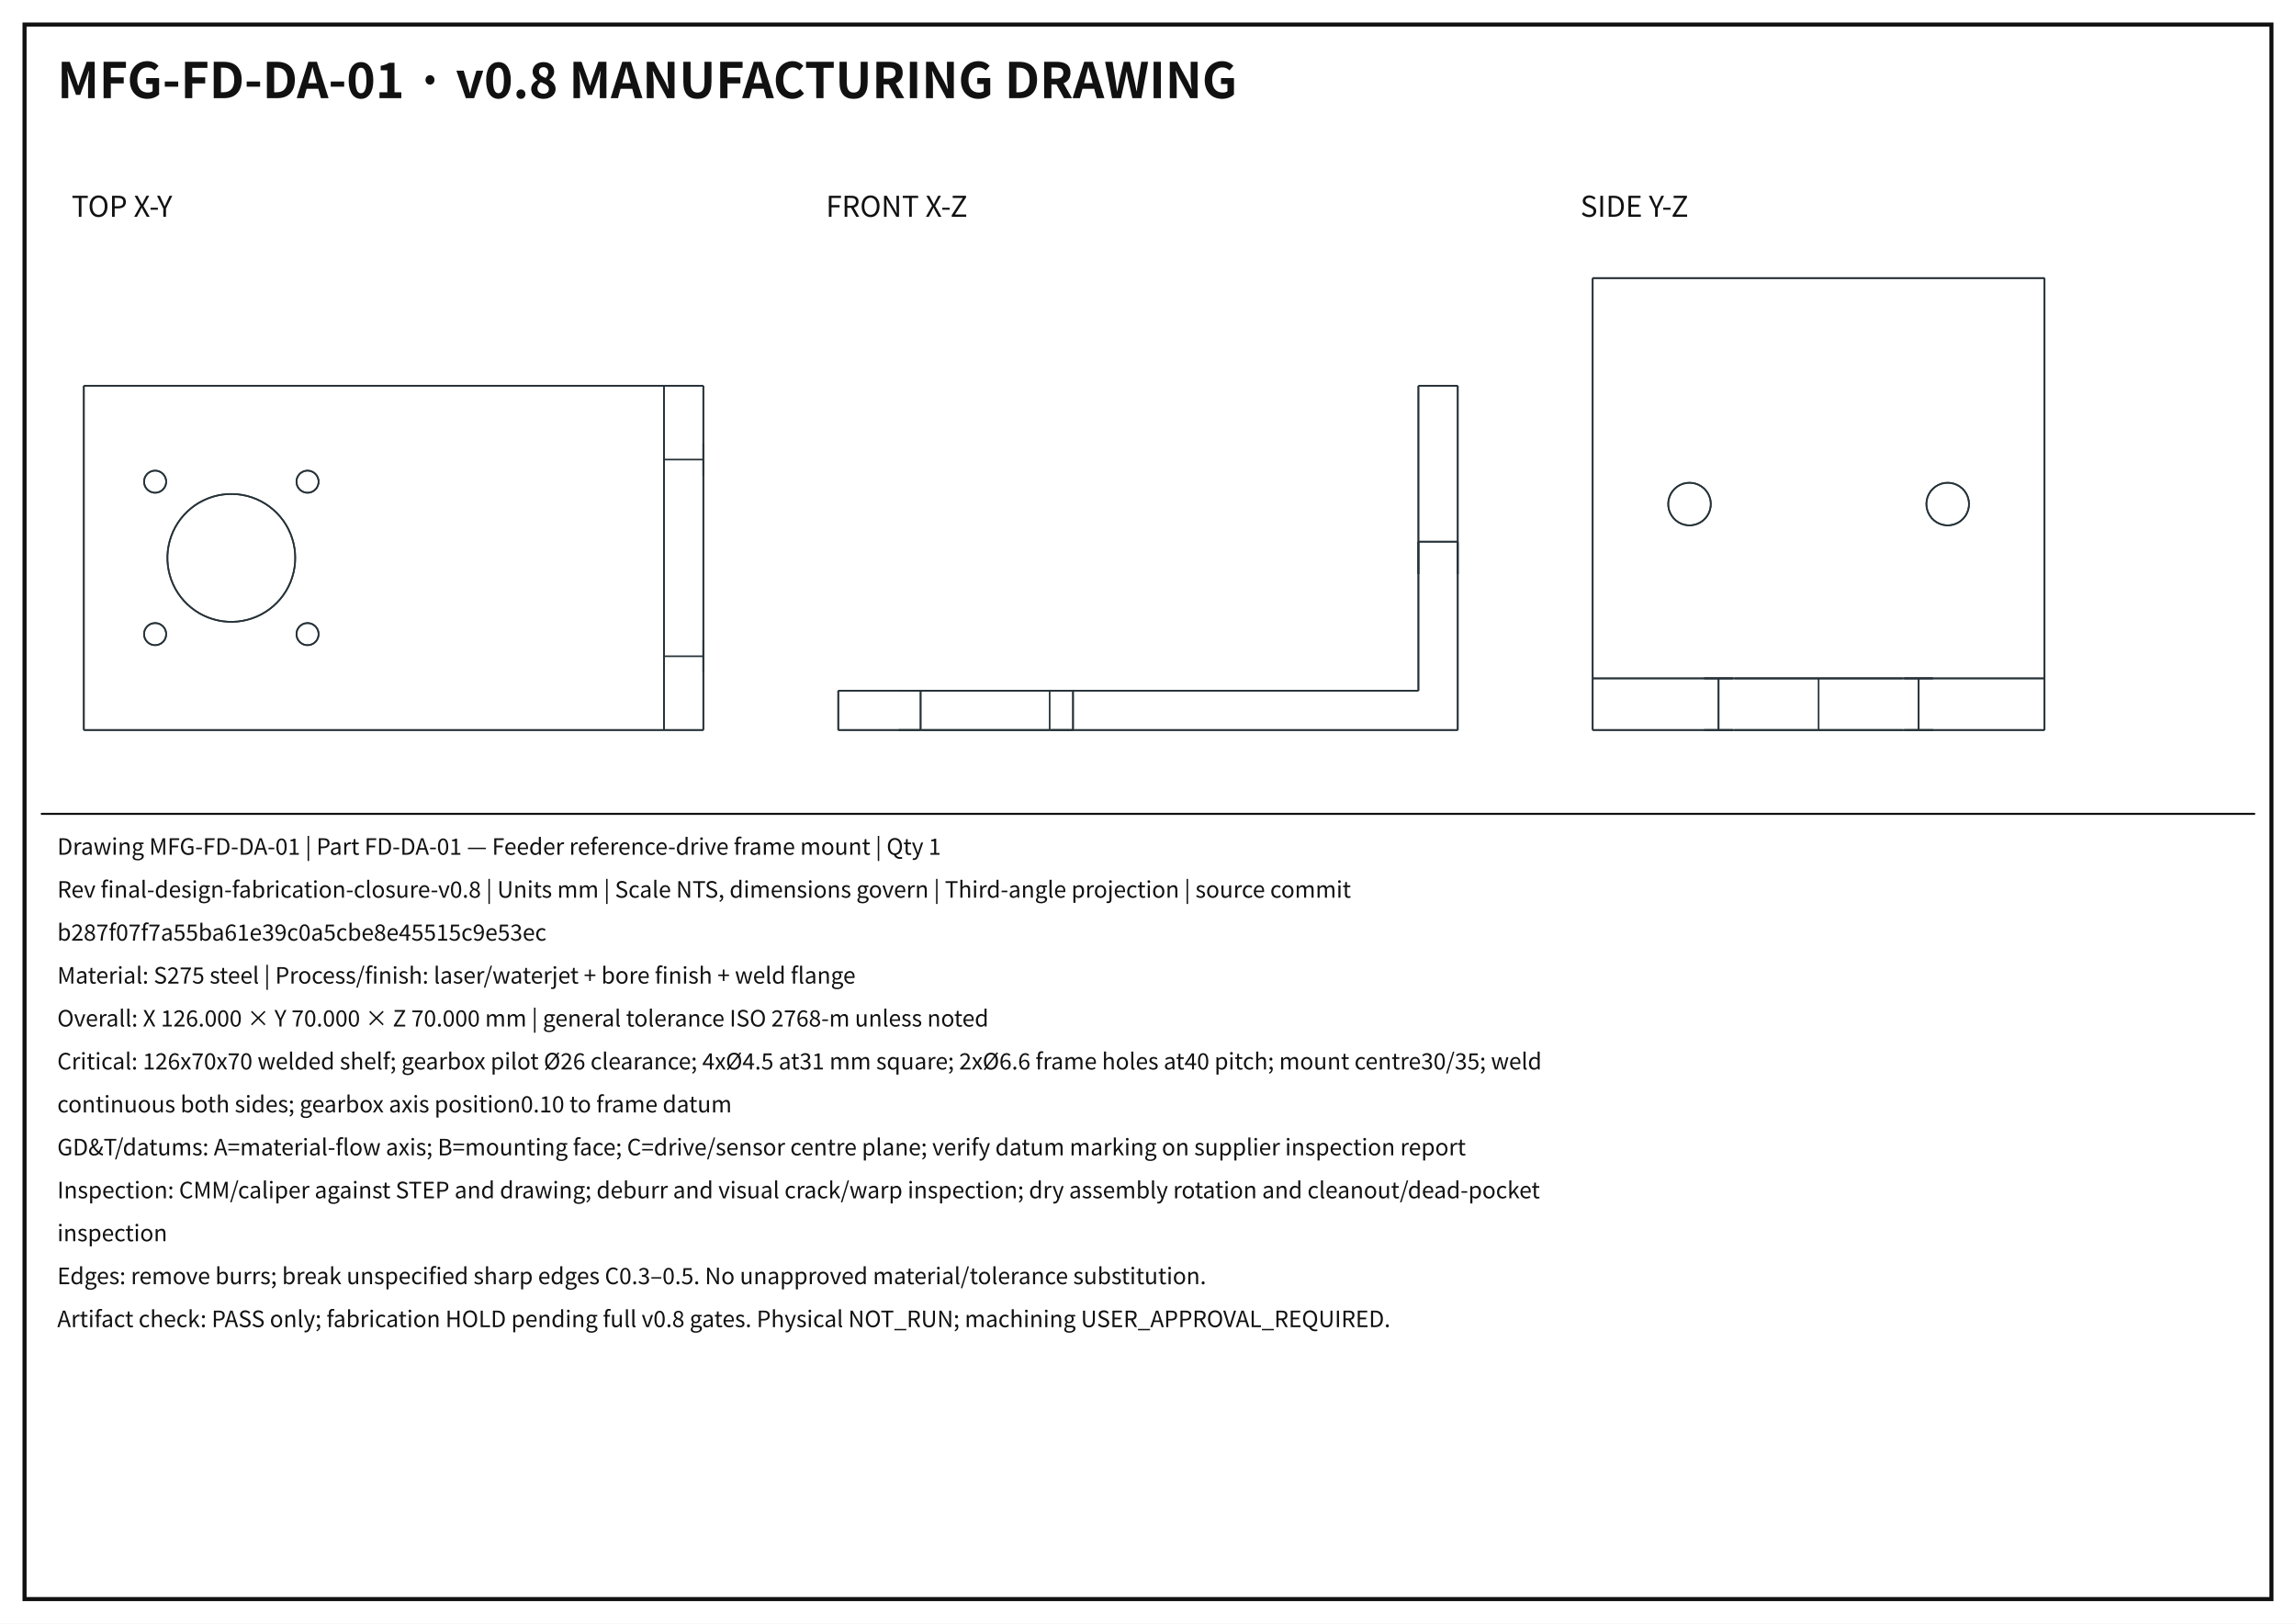
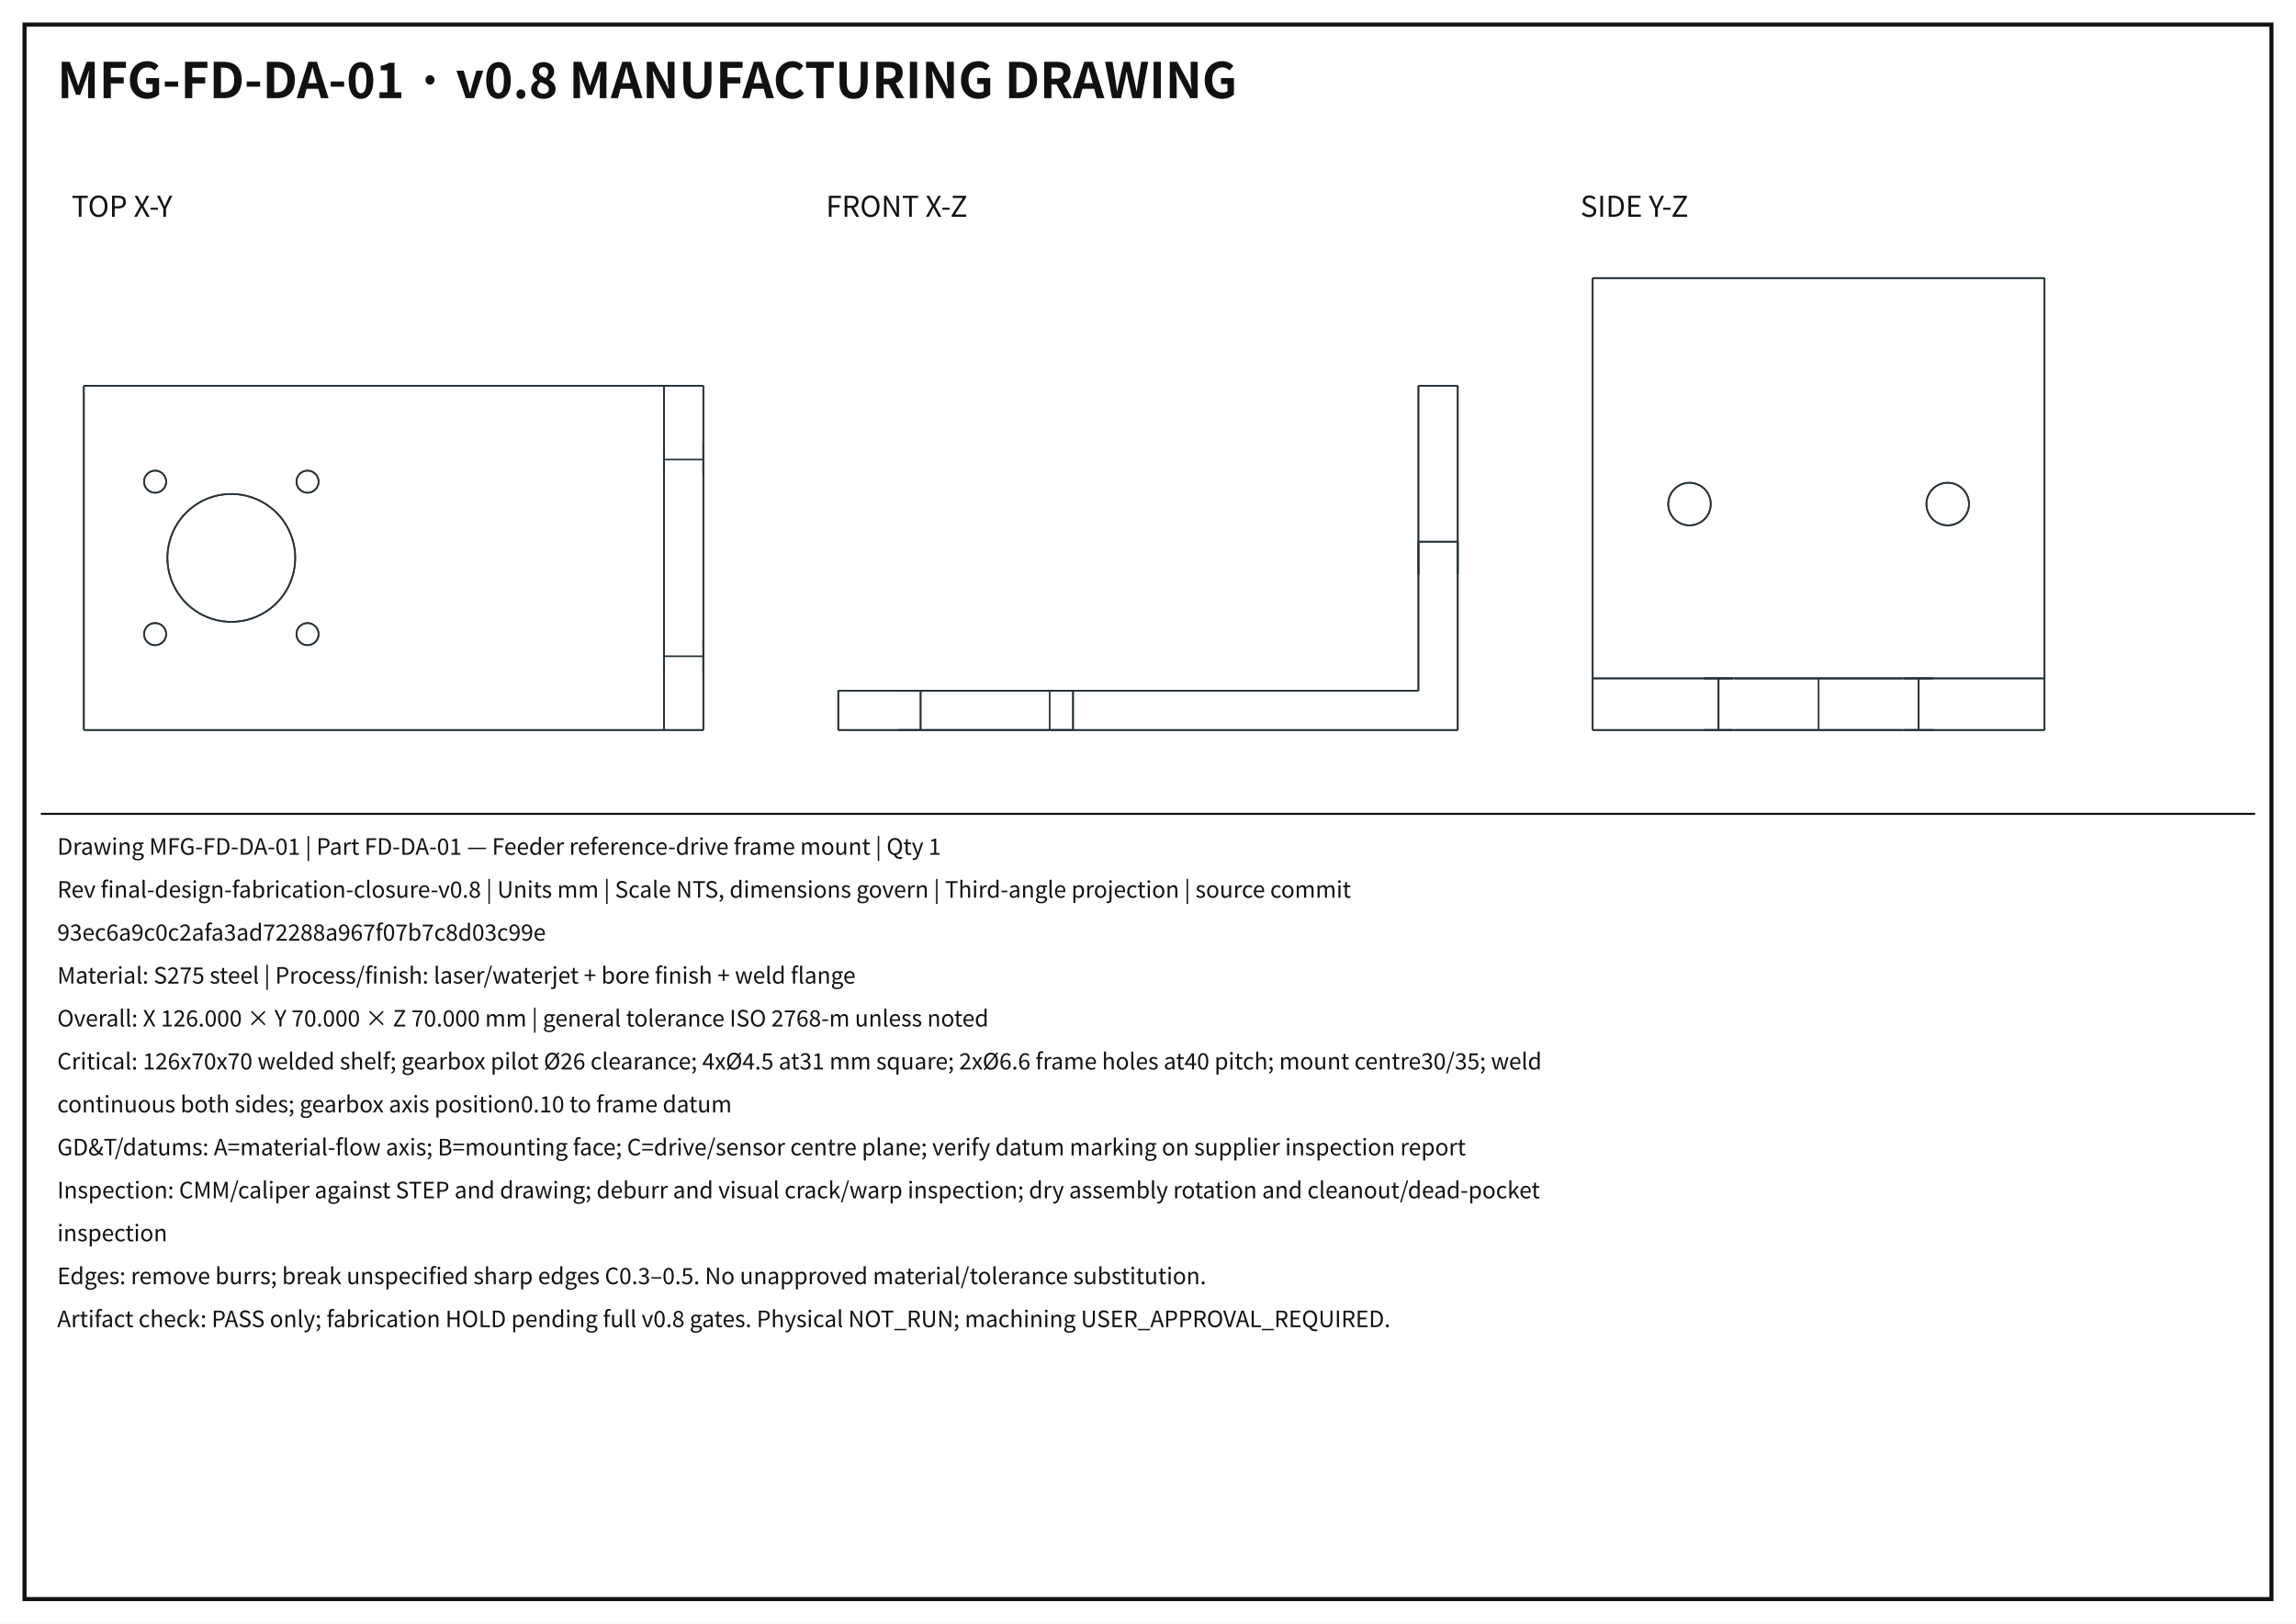
<svg xmlns="http://www.w3.org/2000/svg" width="1123" height="794" viewBox="0 0 1123 794">
  <rect width="1123" height="794" fill="white" />
  <rect x="12" y="12" width="1099" height="770" fill="none" stroke="#111" stroke-width="2" />
  <g font-family="Noto Sans CJK KR,sans-serif" fill="#111">
    <text x="28" y="48" font-size="24" font-weight="bold">MFG-FD-DA-01 · v0.8 MANUFACTURING DRAWING</text>
    <text x="35" y="106" font-size="14">TOP X-Y</text>
    <polyline points="41.00,357.00 41.00,357.00" fill="none" stroke="#263238" stroke-width="0.8" />
    <polyline points="41.00,357.00 41.00,188.67" fill="none" stroke="#263238" stroke-width="0.8" />
    <polyline points="41.00,188.67 41.00,188.67" fill="none" stroke="#263238" stroke-width="0.8" />
    <polyline points="41.00,357.00 41.00,188.67" fill="none" stroke="#263238" stroke-width="0.8" />
    <polyline points="41.00,188.67 324.76,188.67" fill="none" stroke="#263238" stroke-width="0.8" />
    <polyline points="41.00,357.00 324.76,357.00" fill="none" stroke="#263238" stroke-width="0.8" />
    <polyline points="324.76,357.00 324.76,188.67" fill="none" stroke="#263238" stroke-width="0.8" />
    <polyline points="81.28,310.11 81.19,309.11 80.91,308.15 80.47,307.26 79.87,306.46 79.13,305.79 78.28,305.26 77.35,304.90 76.37,304.72 75.37,304.72 74.39,304.90 73.46,305.26 72.61,305.79 71.87,306.46 71.27,307.26 70.82,308.15 70.55,309.11 70.46,310.11 70.55,311.10 70.82,312.06 71.27,312.96 71.87,313.75 72.61,314.42 73.46,314.95 74.39,315.31 75.37,315.49 76.37,315.49 77.35,315.31 78.28,314.95 79.13,314.42 79.87,313.75 80.47,312.96 80.91,312.06 81.19,311.10 81.28,310.11" fill="none" stroke="#263238" stroke-width="0.8" />
    <polyline points="155.83,310.11 155.74,309.11 155.46,308.15 155.02,307.26 154.42,306.46 153.68,305.79 152.83,305.26 151.90,304.90 150.92,304.72 149.92,304.72 148.94,304.90 148.00,305.26 147.16,305.79 146.42,306.46 145.82,307.26 145.37,308.15 145.10,309.11 145.01,310.11 145.10,311.10 145.37,312.06 145.82,312.96 146.42,313.75 147.16,314.42 148.00,314.95 148.94,315.31 149.92,315.49 150.92,315.49 151.90,315.31 152.83,314.95 153.68,314.42 154.42,313.75 155.02,312.96 155.46,312.06 155.74,311.10 155.83,310.11" fill="none" stroke="#263238" stroke-width="0.8" />
    <polyline points="81.28,235.56 81.19,234.57 80.91,233.60 80.47,232.71 79.87,231.91 79.13,231.24 78.28,230.72 77.35,230.36 76.37,230.17 75.37,230.17 74.39,230.36 73.46,230.72 72.61,231.24 71.87,231.91 71.27,232.71 70.82,233.60 70.55,234.57 70.46,235.56 70.55,236.55 70.82,237.51 71.27,238.41 71.87,239.20 72.61,239.88 73.46,240.40 74.39,240.76 75.37,240.95 76.37,240.95 77.35,240.76 78.28,240.40 79.13,239.88 79.87,239.20 80.47,238.41 80.91,237.51 81.19,236.55 81.28,235.56" fill="none" stroke="#263238" stroke-width="0.8" />
    <polyline points="144.40,272.83 144.31,270.41 144.03,268.00 143.56,265.62 142.91,263.29 142.08,261.01 141.08,258.80 139.91,256.68 138.58,254.65 137.09,252.74 135.46,250.94 133.70,249.28 131.81,247.76 129.81,246.39 127.71,245.17 125.53,244.13 123.26,243.25 120.94,242.56 118.57,242.05 116.17,241.72 113.75,241.58 111.33,241.62 108.91,241.86 106.52,242.28 104.18,242.88 101.88,243.67 99.66,244.63 97.51,245.76 95.46,247.05 93.52,248.50 91.69,250.09 89.99,251.83 88.43,253.68 87.02,255.65 85.77,257.73 84.68,259.90 83.77,262.14 83.03,264.45 82.47,266.81 82.09,269.20 81.90,271.62 81.90,274.05 82.09,276.46 82.47,278.86 83.03,281.22 83.77,283.53 84.68,285.77 85.77,287.94 87.02,290.01 88.43,291.98 89.99,293.84 91.69,295.57 93.52,297.17 95.46,298.61 97.51,299.91 99.66,301.04 101.88,302.00 104.18,302.78 106.52,303.39 108.91,303.81 111.33,304.04 113.75,304.09 116.17,303.95 118.57,303.62 120.94,303.11 123.26,302.41 125.53,301.54 127.71,300.49 129.81,299.28 131.81,297.91 133.70,296.39 135.46,294.72 137.09,292.93 138.58,291.01 139.91,288.99 141.08,286.86 142.08,284.66 142.91,282.38 143.56,280.04 144.03,277.66 144.31,275.26 144.40,272.83" fill="none" stroke="#263238" stroke-width="0.8" />
    <polyline points="155.83,235.56 155.74,234.57 155.46,233.60 155.02,232.71 154.42,231.91 153.68,231.24 152.83,230.72 151.90,230.36 150.92,230.17 149.92,230.17 148.94,230.36 148.00,230.72 147.16,231.24 146.42,231.91 145.82,232.71 145.37,233.60 145.10,234.57 145.01,235.56 145.10,236.55 145.37,237.51 145.82,238.41 146.42,239.20 147.16,239.88 148.00,240.40 148.94,240.76 149.92,240.95 150.92,240.95 151.90,240.76 152.83,240.40 153.68,239.88 154.42,239.20 155.02,238.41 155.46,237.51 155.74,236.55 155.83,235.56" fill="none" stroke="#263238" stroke-width="0.8" />
    <polyline points="324.76,357.00 324.76,357.00" fill="none" stroke="#263238" stroke-width="0.8" />
    <polyline points="324.76,188.67 324.76,188.67" fill="none" stroke="#263238" stroke-width="0.8" />
    <polyline points="324.76,357.00 324.76,188.67" fill="none" stroke="#263238" stroke-width="0.8" />
    <polyline points="324.76,224.74 324.76,225.95 324.76,227.13 324.76,228.26 324.76,229.30 324.76,230.24 324.76,231.05 324.76,231.71 324.76,232.21 324.76,232.53 324.76,232.67 324.76,232.62 324.76,232.39 324.76,231.98 324.76,231.40 324.76,230.66 324.76,229.79 324.76,228.79 324.76,227.70 324.76,226.55 324.76,225.35 324.76,224.13 324.76,222.93 324.76,221.77 324.76,220.68 324.76,219.69 324.76,218.81 324.76,218.08 324.76,217.50 324.76,217.09 324.76,216.85 324.76,216.81 324.76,216.95 324.76,217.27 324.76,217.77 324.76,218.43 324.76,219.24 324.76,220.17 324.76,221.22 324.76,222.34 324.76,223.53 324.76,224.74" fill="none" stroke="#263238" stroke-width="0.8" />
    <polyline points="324.76,320.93 324.76,322.14 324.76,323.32 324.76,324.45 324.76,325.49 324.76,326.43 324.76,327.24 324.76,327.90 324.76,328.40 324.76,328.72 324.76,328.86 324.76,328.81 324.76,328.58 324.76,328.17 324.76,327.59 324.76,326.85 324.76,325.98 324.76,324.98 324.76,323.90 324.76,322.74 324.76,321.54 324.76,320.32 324.76,319.12 324.76,317.96 324.76,316.87 324.76,315.88 324.76,315.00 324.76,314.27 324.76,313.69 324.76,313.28 324.76,313.05 324.76,313.00 324.76,313.14 324.76,313.46 324.76,313.96 324.76,314.62 324.76,315.43 324.76,316.36 324.76,317.41 324.76,318.53 324.76,319.72 324.76,320.93" fill="none" stroke="#263238" stroke-width="0.8" />
    <polyline points="81.28,310.11 81.28,310.11" fill="none" stroke="#263238" stroke-width="0.8" />
    <polyline points="81.28,310.11 81.19,309.11 80.91,308.15 80.47,307.26 79.87,306.46 79.13,305.79 78.28,305.26 77.35,304.90 76.37,304.72 75.37,304.72 74.39,304.90 73.46,305.26 72.61,305.79 71.87,306.46 71.27,307.26 70.82,308.15 70.55,309.11 70.46,310.11 70.55,311.10 70.82,312.06 71.27,312.96 71.87,313.75 72.61,314.42 73.46,314.95 74.39,315.31 75.37,315.49 76.37,315.49 77.35,315.31 78.28,314.95 79.13,314.42 79.87,313.75 80.47,312.96 80.91,312.06 81.19,311.10 81.28,310.11" fill="none" stroke="#263238" stroke-width="0.8" />
    <polyline points="155.83,310.11 155.83,310.11" fill="none" stroke="#263238" stroke-width="0.8" />
    <polyline points="155.83,310.11 155.74,309.11 155.46,308.15 155.02,307.26 154.42,306.46 153.68,305.79 152.83,305.26 151.90,304.90 150.92,304.72 149.92,304.72 148.94,304.90 148.00,305.26 147.16,305.79 146.42,306.46 145.82,307.26 145.37,308.15 145.10,309.11 145.01,310.11 145.10,311.10 145.37,312.06 145.82,312.96 146.42,313.75 147.16,314.42 148.00,314.95 148.94,315.31 149.92,315.49 150.92,315.49 151.90,315.31 152.83,314.95 153.68,314.42 154.42,313.75 155.02,312.96 155.46,312.06 155.74,311.10 155.83,310.11" fill="none" stroke="#263238" stroke-width="0.8" />
    <polyline points="81.28,235.56 81.28,235.56" fill="none" stroke="#263238" stroke-width="0.8" />
    <polyline points="81.28,235.56 81.19,234.57 80.91,233.60 80.47,232.71 79.87,231.91 79.13,231.24 78.28,230.72 77.35,230.36 76.37,230.17 75.37,230.17 74.39,230.36 73.46,230.72 72.61,231.24 71.87,231.91 71.27,232.71 70.82,233.60 70.55,234.57 70.46,235.56 70.55,236.55 70.82,237.51 71.27,238.41 71.87,239.20 72.61,239.88 73.46,240.40 74.39,240.76 75.37,240.95 76.37,240.95 77.35,240.76 78.28,240.40 79.13,239.88 79.87,239.20 80.47,238.41 80.91,237.51 81.19,236.55 81.28,235.56" fill="none" stroke="#263238" stroke-width="0.8" />
    <polyline points="144.40,272.83 144.40,272.83" fill="none" stroke="#263238" stroke-width="0.8" />
    <polyline points="144.40,272.83 144.31,270.41 144.03,268.00 143.56,265.62 142.91,263.29 142.08,261.01 141.08,258.80 139.91,256.68 138.58,254.65 137.09,252.74 135.46,250.94 133.70,249.28 131.81,247.76 129.81,246.39 127.71,245.17 125.53,244.13 123.26,243.25 120.94,242.56 118.57,242.05 116.17,241.72 113.75,241.58 111.33,241.62 108.91,241.86 106.52,242.28 104.18,242.88 101.88,243.67 99.66,244.63 97.51,245.76 95.46,247.05 93.52,248.50 91.69,250.09 89.99,251.83 88.43,253.68 87.02,255.65 85.77,257.73 84.68,259.90 83.77,262.14 83.03,264.45 82.47,266.81 82.09,269.20 81.90,271.62 81.90,274.05 82.09,276.46 82.47,278.86 83.03,281.22 83.77,283.53 84.68,285.77 85.77,287.94 87.02,290.01 88.43,291.98 89.99,293.84 91.69,295.57 93.52,297.17 95.46,298.61 97.51,299.91 99.66,301.04 101.88,302.00 104.18,302.78 106.52,303.39 108.91,303.81 111.33,304.04 113.75,304.09 116.17,303.95 118.57,303.62 120.94,303.11 123.26,302.41 125.53,301.54 127.71,300.49 129.81,299.28 131.81,297.91 133.70,296.39 135.46,294.72 137.09,292.93 138.58,291.01 139.91,288.99 141.08,286.86 142.08,284.66 142.91,282.38 143.56,280.04 144.03,277.66 144.31,275.26 144.40,272.83" fill="none" stroke="#263238" stroke-width="0.8" />
    <polyline points="155.83,235.56 155.83,235.56" fill="none" stroke="#263238" stroke-width="0.8" />
    <polyline points="155.83,235.56 155.74,234.57 155.46,233.60 155.02,232.71 154.42,231.91 153.68,231.24 152.83,230.72 151.90,230.36 150.92,230.17 149.92,230.17 148.94,230.36 148.00,230.72 147.16,231.24 146.42,231.91 145.82,232.71 145.37,233.60 145.10,234.57 145.01,235.56 145.10,236.55 145.37,237.51 145.82,238.41 146.42,239.20 147.16,239.88 148.00,240.40 148.94,240.76 149.92,240.95 150.92,240.95 151.90,240.76 152.83,240.40 153.68,239.88 154.42,239.20 155.02,238.41 155.46,237.51 155.74,236.55 155.83,235.56" fill="none" stroke="#263238" stroke-width="0.8" />
    <polyline points="324.76,357.00 344.00,357.00" fill="none" stroke="#263238" stroke-width="0.8" />
    <polyline points="344.00,357.00 344.00,188.67" fill="none" stroke="#263238" stroke-width="0.8" />
    <polyline points="324.76,188.67 344.00,188.67" fill="none" stroke="#263238" stroke-width="0.8" />
    <polyline points="344.00,224.74 344.00,225.95 344.00,227.13 344.00,228.26 344.00,229.30 344.00,230.24 344.00,231.05 344.00,231.71 344.00,232.21 344.00,232.53 344.00,232.67 344.00,232.62 344.00,232.39 344.00,231.98 344.00,231.40 344.00,230.66 344.00,229.79 344.00,228.79 344.00,227.70 344.00,226.55 344.00,225.35 344.00,224.13 344.00,222.93 344.00,221.77 344.00,220.68 344.00,219.69 344.00,218.81 344.00,218.08 344.00,217.50 344.00,217.09 344.00,216.85 344.00,216.81 344.00,216.95 344.00,217.27 344.00,217.77 344.00,218.43 344.00,219.24 344.00,220.17 344.00,221.22 344.00,222.34 344.00,223.53 344.00,224.74" fill="none" stroke="#263238" stroke-width="0.8" />
    <polyline points="324.76,224.74 344.00,224.74" fill="none" stroke="#263238" stroke-width="0.8" />
    <polyline points="344.00,320.93 344.00,322.14 344.00,323.32 344.00,324.45 344.00,325.49 344.00,326.43 344.00,327.24 344.00,327.90 344.00,328.40 344.00,328.72 344.00,328.86 344.00,328.81 344.00,328.58 344.00,328.17 344.00,327.59 344.00,326.85 344.00,325.98 344.00,324.98 344.00,323.90 344.00,322.74 344.00,321.54 344.00,320.32 344.00,319.12 344.00,317.96 344.00,316.87 344.00,315.88 344.00,315.00 344.00,314.27 344.00,313.69 344.00,313.28 344.00,313.05 344.00,313.00 344.00,313.14 344.00,313.46 344.00,313.96 344.00,314.62 344.00,315.43 344.00,316.36 344.00,317.41 344.00,318.53 344.00,319.72 344.00,320.93" fill="none" stroke="#263238" stroke-width="0.8" />
    <polyline points="324.76,320.93 344.00,320.93" fill="none" stroke="#263238" stroke-width="0.8" />
    <polyline points="41.00,357.00 344.00,357.00" fill="none" stroke="#263238" stroke-width="0.8" />
    <polyline points="344.00,357.00 344.00,357.00" fill="none" stroke="#263238" stroke-width="0.8" />
    <polyline points="344.00,188.67 344.00,188.67" fill="none" stroke="#263238" stroke-width="0.8" />
    <polyline points="41.00,188.67 344.00,188.67" fill="none" stroke="#263238" stroke-width="0.8" />
    <polyline points="344.00,357.00 344.00,188.67" fill="none" stroke="#263238" stroke-width="0.8" />
    <text x="404" y="106" font-size="14">FRONT X-Z</text>
    <polyline points="410.00,357.00 410.00,337.76" fill="none" stroke="#263238" stroke-width="0.8" />
    <polyline points="410.00,357.00 410.00,357.00" fill="none" stroke="#263238" stroke-width="0.8" />
    <polyline points="410.00,357.00 410.00,337.76" fill="none" stroke="#263238" stroke-width="0.8" />
    <polyline points="410.00,337.76 410.00,337.76" fill="none" stroke="#263238" stroke-width="0.8" />
    <polyline points="410.00,337.76 693.76,337.76" fill="none" stroke="#263238" stroke-width="0.8" />
    <polyline points="410.00,337.76 693.76,337.76" fill="none" stroke="#263238" stroke-width="0.8" />
    <polyline points="693.76,337.76 693.76,337.76" fill="none" stroke="#263238" stroke-width="0.8" />
    <polyline points="450.28,337.76 450.19,337.76 449.91,337.76 449.47,337.76 448.87,337.76 448.13,337.76 447.28,337.76 446.35,337.76 445.37,337.76 444.37,337.76 443.39,337.76 442.46,337.76 441.61,337.76 440.87,337.76 440.27,337.76 439.82,337.76 439.55,337.76 439.46,337.76 439.55,337.76 439.82,337.76 440.27,337.76 440.87,337.76 441.61,337.76 442.46,337.76 443.39,337.76 444.37,337.76 445.37,337.76 446.35,337.76 447.28,337.76 448.13,337.76 448.87,337.76 449.47,337.76 449.91,337.76 450.19,337.76 450.28,337.76" fill="none" stroke="#263238" stroke-width="0.8" />
    <polyline points="524.83,337.76 524.74,337.76 524.46,337.76 524.02,337.76 523.42,337.76 522.68,337.76 521.83,337.76 520.90,337.76 519.92,337.76 518.92,337.76 517.94,337.76 517.00,337.76 516.16,337.76 515.42,337.76 514.82,337.76 514.37,337.76 514.10,337.76 514.01,337.76 514.10,337.76 514.37,337.76 514.82,337.76 515.42,337.76 516.16,337.76 517.00,337.76 517.94,337.76 518.92,337.76 519.92,337.76 520.90,337.76 521.83,337.76 522.68,337.76 523.42,337.76 524.02,337.76 524.46,337.76 524.74,337.76 524.83,337.76" fill="none" stroke="#263238" stroke-width="0.8" />
    <polyline points="450.28,337.76 450.19,337.76 449.91,337.76 449.47,337.76 448.87,337.76 448.13,337.76 447.28,337.76 446.35,337.76 445.37,337.76 444.37,337.76 443.39,337.76 442.46,337.76 441.61,337.76 440.87,337.76 440.27,337.76 439.82,337.76 439.55,337.76 439.46,337.76 439.55,337.76 439.82,337.76 440.27,337.76 440.87,337.76 441.61,337.76 442.46,337.76 443.39,337.76 444.37,337.76 445.37,337.76 446.35,337.76 447.28,337.76 448.13,337.76 448.87,337.76 449.47,337.76 449.91,337.76 450.19,337.76 450.28,337.76" fill="none" stroke="#263238" stroke-width="0.8" />
    <polyline points="513.40,337.76 513.31,337.76 513.03,337.76 512.56,337.76 511.91,337.76 511.08,337.76 510.08,337.76 508.91,337.76 507.58,337.76 506.09,337.76 504.46,337.76 502.70,337.76 500.81,337.76 498.81,337.76 496.71,337.76 494.53,337.76 492.26,337.76 489.94,337.76 487.57,337.76 485.17,337.76 482.75,337.76 480.33,337.76 477.91,337.76 475.52,337.76 473.18,337.76 470.88,337.76 468.66,337.76 466.51,337.76 464.46,337.76 462.52,337.76 460.69,337.76 458.99,337.76 457.43,337.76 456.02,337.76 454.77,337.76 453.68,337.76 452.77,337.76 452.03,337.76 451.47,337.76 451.09,337.76 450.90,337.76 450.90,337.76 451.09,337.76 451.47,337.76 452.03,337.76 452.77,337.76 453.68,337.76 454.77,337.76 456.02,337.76 457.43,337.76 458.99,337.76 460.69,337.76 462.52,337.76 464.46,337.76 466.51,337.76 468.66,337.76 470.88,337.76 473.18,337.76 475.52,337.76 477.91,337.76 480.33,337.76 482.75,337.76 485.17,337.76 487.57,337.76 489.94,337.76 492.26,337.76 494.53,337.76 496.71,337.76 498.81,337.76 500.81,337.76 502.70,337.76 504.46,337.76 506.09,337.76 507.58,337.76 508.91,337.76 510.08,337.76 511.08,337.76 511.91,337.76 512.56,337.76 513.03,337.76 513.31,337.76 513.40,337.76" fill="none" stroke="#263238" stroke-width="0.8" />
    <polyline points="524.83,337.76 524.74,337.76 524.46,337.76 524.02,337.76 523.42,337.76 522.68,337.76 521.83,337.76 520.90,337.76 519.92,337.76 518.92,337.76 517.94,337.76 517.00,337.76 516.16,337.76 515.42,337.76 514.82,337.76 514.37,337.76 514.10,337.76 514.01,337.76 514.10,337.76 514.37,337.76 514.82,337.76 515.42,337.76 516.16,337.76 517.00,337.76 517.94,337.76 518.92,337.76 519.92,337.76 520.90,337.76 521.83,337.76 522.68,337.76 523.42,337.76 524.02,337.76 524.46,337.76 524.74,337.76 524.83,337.76" fill="none" stroke="#263238" stroke-width="0.8" />
    <polyline points="693.76,337.76 693.76,188.67" fill="none" stroke="#263238" stroke-width="0.8" />
    <polyline points="693.76,337.76 693.76,188.67" fill="none" stroke="#263238" stroke-width="0.8" />
    <polyline points="693.76,188.67 693.76,188.67" fill="none" stroke="#263238" stroke-width="0.8" />
    <polyline points="693.76,264.90 693.76,264.99 693.76,265.27 693.76,265.72 693.76,266.34 693.76,267.12 693.76,268.02 693.76,269.04 693.76,270.15 693.76,271.32 693.76,272.53 693.76,273.74 693.76,274.94 693.76,276.08 693.76,277.15 693.76,278.11 693.76,278.96 693.76,279.65 693.76,280.19 693.76,280.56 693.76,280.75 693.76,280.75 693.76,280.56 693.76,280.19 693.76,279.65 693.76,278.96 693.76,278.11 693.76,277.15 693.76,276.08 693.76,274.94 693.76,273.74 693.76,272.53 693.76,271.32 693.76,270.15 693.76,269.04 693.76,268.02 693.76,267.12 693.76,266.34 693.76,265.72 693.76,265.27 693.76,264.99 693.76,264.90" fill="none" stroke="#263238" stroke-width="0.8" />
    <polyline points="693.76,264.90 693.76,264.99 693.76,265.27 693.76,265.72 693.76,266.34 693.76,267.12 693.76,268.02 693.76,269.04 693.76,270.15 693.76,271.32 693.76,272.53 693.76,273.74 693.76,274.94 693.76,276.08 693.76,277.15 693.76,278.11 693.76,278.96 693.76,279.65 693.76,280.19 693.76,280.56 693.76,280.75 693.76,280.75 693.76,280.56 693.76,280.19 693.76,279.65 693.76,278.96 693.76,278.11 693.76,277.15 693.76,276.08 693.76,274.94 693.76,273.74 693.76,272.53 693.76,271.32 693.76,270.15 693.76,269.04 693.76,268.02 693.76,267.12 693.76,266.34 693.76,265.72 693.76,265.27 693.76,264.99 693.76,264.90" fill="none" stroke="#263238" stroke-width="0.8" />
    <polyline points="450.28,357.00 450.28,337.76" fill="none" stroke="#263238" stroke-width="0.8" />
    <polyline points="450.28,357.00 450.19,357.00 449.91,357.00 449.47,357.00 448.87,357.00 448.13,357.00 447.28,357.00 446.35,357.00 445.37,357.00 444.37,357.00 443.39,357.00 442.46,357.00 441.61,357.00 440.87,357.00 440.27,357.00 439.82,357.00 439.55,357.00 439.46,357.00 439.55,357.00 439.82,357.00 440.27,357.00 440.87,357.00 441.61,357.00 442.46,357.00 443.39,357.00 444.37,357.00 445.37,357.00 446.35,357.00 447.28,357.00 448.13,357.00 448.87,357.00 449.47,357.00 449.91,357.00 450.19,357.00 450.28,357.00" fill="none" stroke="#263238" stroke-width="0.8" />
    <polyline points="524.83,357.00 524.83,337.76" fill="none" stroke="#263238" stroke-width="0.8" />
    <polyline points="524.83,357.00 524.74,357.00 524.46,357.00 524.02,357.00 523.42,357.00 522.68,357.00 521.83,357.00 520.90,357.00 519.92,357.00 518.92,357.00 517.94,357.00 517.00,357.00 516.16,357.00 515.42,357.00 514.82,357.00 514.37,357.00 514.10,357.00 514.01,357.00 514.10,357.00 514.37,357.00 514.82,357.00 515.42,357.00 516.16,357.00 517.00,357.00 517.94,357.00 518.92,357.00 519.92,357.00 520.90,357.00 521.83,357.00 522.68,357.00 523.42,357.00 524.02,357.00 524.46,357.00 524.74,357.00 524.83,357.00" fill="none" stroke="#263238" stroke-width="0.8" />
    <polyline points="450.28,357.00 450.28,337.76" fill="none" stroke="#263238" stroke-width="0.8" />
    <polyline points="450.28,357.00 450.19,357.00 449.91,357.00 449.47,357.00 448.87,357.00 448.13,357.00 447.28,357.00 446.35,357.00 445.37,357.00 444.37,357.00 443.39,357.00 442.46,357.00 441.61,357.00 440.87,357.00 440.27,357.00 439.82,357.00 439.55,357.00 439.46,357.00 439.55,357.00 439.82,357.00 440.27,357.00 440.87,357.00 441.61,357.00 442.46,357.00 443.39,357.00 444.37,357.00 445.37,357.00 446.35,357.00 447.28,357.00 448.13,357.00 448.87,357.00 449.47,357.00 449.91,357.00 450.19,357.00 450.28,357.00" fill="none" stroke="#263238" stroke-width="0.8" />
    <polyline points="513.40,357.00 513.40,337.76" fill="none" stroke="#263238" stroke-width="0.8" />
    <polyline points="513.40,357.00 513.31,357.00 513.03,357.00 512.56,357.00 511.91,357.00 511.08,357.00 510.08,357.00 508.91,357.00 507.58,357.00 506.09,357.00 504.46,357.00 502.70,357.00 500.81,357.00 498.81,357.00 496.71,357.00 494.53,357.00 492.26,357.00 489.94,357.00 487.57,357.00 485.17,357.00 482.75,357.00 480.33,357.00 477.91,357.00 475.52,357.00 473.18,357.00 470.88,357.00 468.66,357.00 466.51,357.00 464.46,357.00 462.52,357.00 460.69,357.00 458.99,357.00 457.43,357.00 456.02,357.00 454.77,357.00 453.68,357.00 452.77,357.00 452.03,357.00 451.47,357.00 451.09,357.00 450.90,357.00 450.90,357.00 451.09,357.00 451.47,357.00 452.03,357.00 452.77,357.00 453.68,357.00 454.77,357.00 456.02,357.00 457.43,357.00 458.99,357.00 460.69,357.00 462.52,357.00 464.46,357.00 466.51,357.00 468.66,357.00 470.88,357.00 473.18,357.00 475.52,357.00 477.91,357.00 480.33,357.00 482.75,357.00 485.17,357.00 487.57,357.00 489.94,357.00 492.26,357.00 494.53,357.00 496.71,357.00 498.81,357.00 500.81,357.00 502.70,357.00 504.46,357.00 506.09,357.00 507.58,357.00 508.91,357.00 510.08,357.00 511.08,357.00 511.91,357.00 512.56,357.00 513.03,357.00 513.31,357.00 513.40,357.00" fill="none" stroke="#263238" stroke-width="0.8" />
    <polyline points="524.83,357.00 524.83,337.76" fill="none" stroke="#263238" stroke-width="0.8" />
    <polyline points="524.83,357.00 524.74,357.00 524.46,357.00 524.02,357.00 523.42,357.00 522.68,357.00 521.83,357.00 520.90,357.00 519.92,357.00 518.92,357.00 517.94,357.00 517.00,357.00 516.16,357.00 515.42,357.00 514.82,357.00 514.37,357.00 514.10,357.00 514.01,357.00 514.10,357.00 514.37,357.00 514.82,357.00 515.42,357.00 516.16,357.00 517.00,357.00 517.94,357.00 518.92,357.00 519.92,357.00 520.90,357.00 521.83,357.00 522.68,357.00 523.42,357.00 524.02,357.00 524.46,357.00 524.74,357.00 524.83,357.00" fill="none" stroke="#263238" stroke-width="0.8" />
    <polyline points="693.76,188.67 713.00,188.67" fill="none" stroke="#263238" stroke-width="0.8" />
    <polyline points="713.00,188.67 713.00,188.67" fill="none" stroke="#263238" stroke-width="0.8" />
    <polyline points="693.76,188.67 713.00,188.67" fill="none" stroke="#263238" stroke-width="0.8" />
    <polyline points="713.00,264.90 713.00,264.99 713.00,265.27 713.00,265.72 713.00,266.34 713.00,267.12 713.00,268.02 713.00,269.04 713.00,270.15 713.00,271.32 713.00,272.53 713.00,273.74 713.00,274.94 713.00,276.08 713.00,277.15 713.00,278.11 713.00,278.96 713.00,279.65 713.00,280.19 713.00,280.56 713.00,280.75 713.00,280.75 713.00,280.56 713.00,280.19 713.00,279.65 713.00,278.96 713.00,278.11 713.00,277.15 713.00,276.08 713.00,274.94 713.00,273.74 713.00,272.53 713.00,271.32 713.00,270.15 713.00,269.04 713.00,268.02 713.00,267.12 713.00,266.34 713.00,265.72 713.00,265.27 713.00,264.99 713.00,264.90" fill="none" stroke="#263238" stroke-width="0.8" />
    <polyline points="693.76,264.90 713.00,264.90" fill="none" stroke="#263238" stroke-width="0.8" />
    <polyline points="713.00,264.90 713.00,264.99 713.00,265.27 713.00,265.72 713.00,266.34 713.00,267.12 713.00,268.02 713.00,269.04 713.00,270.15 713.00,271.32 713.00,272.53 713.00,273.74 713.00,274.94 713.00,276.08 713.00,277.15 713.00,278.11 713.00,278.96 713.00,279.65 713.00,280.19 713.00,280.56 713.00,280.75 713.00,280.75 713.00,280.56 713.00,280.19 713.00,279.65 713.00,278.96 713.00,278.11 713.00,277.15 713.00,276.08 713.00,274.94 713.00,273.74 713.00,272.53 713.00,271.32 713.00,270.15 713.00,269.04 713.00,268.02 713.00,267.12 713.00,266.34 713.00,265.72 713.00,265.27 713.00,264.99 713.00,264.90" fill="none" stroke="#263238" stroke-width="0.8" />
    <polyline points="693.76,264.90 713.00,264.90" fill="none" stroke="#263238" stroke-width="0.8" />
    <polyline points="410.00,357.00 713.00,357.00" fill="none" stroke="#263238" stroke-width="0.8" />
    <polyline points="713.00,357.00 713.00,188.67" fill="none" stroke="#263238" stroke-width="0.8" />
    <polyline points="713.00,357.00 713.00,188.67" fill="none" stroke="#263238" stroke-width="0.8" />
    <polyline points="410.00,357.00 713.00,357.00" fill="none" stroke="#263238" stroke-width="0.8" />
    <polyline points="713.00,357.00 713.00,357.00" fill="none" stroke="#263238" stroke-width="0.8" />
    <text x="773" y="106" font-size="14">SIDE Y-Z</text>
    <polyline points="779.00,357.00 779.00,331.74" fill="none" stroke="#263238" stroke-width="0.8" />
    <polyline points="779.00,357.00 1000.00,357.00" fill="none" stroke="#263238" stroke-width="0.8" />
    <polyline points="1000.00,357.00 1000.00,331.74" fill="none" stroke="#263238" stroke-width="0.8" />
    <polyline points="779.00,331.74 1000.00,331.74" fill="none" stroke="#263238" stroke-width="0.8" />
    <polyline points="1000.00,331.74 1000.00,331.74" fill="none" stroke="#263238" stroke-width="0.8" />
    <polyline points="779.00,331.74 779.00,331.74" fill="none" stroke="#263238" stroke-width="0.8" />
    <polyline points="779.00,331.74 1000.00,331.74" fill="none" stroke="#263238" stroke-width="0.8" />
    <polyline points="840.56,331.74 841.87,331.74 843.13,331.74 844.30,331.74 845.35,331.74 846.23,331.74 846.92,331.74 847.40,331.74 847.64,331.74 847.64,331.74 847.40,331.74 846.92,331.74 846.23,331.74 845.35,331.74 844.30,331.74 843.13,331.74 841.87,331.74 840.56,331.74 839.26,331.74 838.00,331.74 836.82,331.74 835.78,331.74 834.90,331.74 834.21,331.74 833.73,331.74 833.49,331.74 833.49,331.74 833.73,331.74 834.21,331.74 834.90,331.74 835.78,331.74 836.82,331.74 838.00,331.74 839.26,331.74 840.56,331.74" fill="none" stroke="#263238" stroke-width="0.8" />
    <polyline points="840.56,331.74 841.87,331.74 843.13,331.74 844.30,331.74 845.35,331.74 846.23,331.74 846.92,331.74 847.40,331.74 847.64,331.74 847.64,331.74 847.40,331.74 846.92,331.74 846.23,331.74 845.35,331.74 844.30,331.74 843.13,331.74 841.87,331.74 840.56,331.74 839.26,331.74 838.00,331.74 836.82,331.74 835.78,331.74 834.90,331.74 834.21,331.74 833.73,331.74 833.49,331.74 833.49,331.74 833.73,331.74 834.21,331.74 834.90,331.74 835.78,331.74 836.82,331.74 838.00,331.74 839.26,331.74 840.56,331.74" fill="none" stroke="#263238" stroke-width="0.8" />
    <polyline points="938.44,331.74 939.74,331.74 941.00,331.74 942.18,331.74 943.22,331.74 944.10,331.74 944.79,331.74 945.27,331.74 945.51,331.74 945.51,331.74 945.27,331.74 944.79,331.74 944.10,331.74 943.22,331.74 942.18,331.74 941.00,331.74 939.74,331.74 938.44,331.74 937.13,331.74 935.87,331.74 934.70,331.74 933.65,331.74 932.77,331.74 932.08,331.74 931.60,331.74 931.36,331.74 931.36,331.74 931.60,331.74 932.08,331.74 932.77,331.74 933.65,331.74 934.70,331.74 935.87,331.74 937.13,331.74 938.44,331.74" fill="none" stroke="#263238" stroke-width="0.8" />
    <polyline points="889.50,331.74 892.68,331.74 895.84,331.74 898.97,331.74 902.03,331.74 905.02,331.74 907.92,331.74 910.71,331.74 913.37,331.74 915.88,331.74 918.24,331.74 920.42,331.74 922.42,331.74 924.22,331.74 925.81,331.74 927.19,331.74 928.33,331.74 929.25,331.74 929.92,331.74 930.35,331.74 930.54,331.74 930.47,331.74 930.17,331.74 929.61,331.74 928.82,331.74 927.79,331.74 926.53,331.74 925.04,331.74 923.35,331.74 921.45,331.74 919.35,331.74 917.08,331.74 914.64,331.74 912.05,331.74 909.33,331.74 906.48,331.74 903.54,331.74 900.51,331.74 897.41,331.74 894.26,331.74 891.09,331.74 887.91,331.74 884.74,331.74 881.59,331.74 878.49,331.74 875.46,331.74 872.52,331.74 869.67,331.74 866.95,331.74 864.36,331.74 861.92,331.74 859.65,331.74 857.55,331.74 855.65,331.74 853.96,331.74 852.47,331.74 851.21,331.74 850.18,331.74 849.39,331.74 848.83,331.74 848.53,331.74 848.46,331.74 848.65,331.74 849.08,331.74 849.75,331.74 850.67,331.74 851.81,331.74 853.19,331.74 854.78,331.74 856.58,331.74 858.58,331.74 860.76,331.74 863.12,331.74 865.63,331.74 868.29,331.74 871.08,331.74 873.98,331.74 876.97,331.74 880.03,331.74 883.16,331.74 886.32,331.74 889.50,331.74" fill="none" stroke="#263238" stroke-width="0.8" />
    <polyline points="938.44,331.74 939.74,331.74 941.00,331.74 942.18,331.74 943.22,331.74 944.10,331.74 944.79,331.74 945.27,331.74 945.51,331.74 945.51,331.74 945.27,331.74 944.79,331.74 944.10,331.74 943.22,331.74 942.18,331.74 941.00,331.74 939.74,331.74 938.44,331.74 937.13,331.74 935.87,331.74 934.70,331.74 933.65,331.74 932.77,331.74 932.08,331.74 931.60,331.74 931.36,331.74 931.36,331.74 931.60,331.74 932.08,331.74 932.77,331.74 933.65,331.74 934.70,331.74 935.87,331.74 937.13,331.74 938.44,331.74" fill="none" stroke="#263238" stroke-width="0.8" />
    <polyline points="779.00,331.74 779.00,136.00" fill="none" stroke="#263238" stroke-width="0.8" />
    <polyline points="1000.00,331.74 1000.00,136.00" fill="none" stroke="#263238" stroke-width="0.8" />
    <polyline points="779.00,136.00 1000.00,136.00" fill="none" stroke="#263238" stroke-width="0.8" />
    <polyline points="952.64,236.08 951.05,236.20 949.50,236.57 948.02,237.16 946.65,237.98 945.42,238.99 944.36,240.18 943.49,241.52 942.84,242.98 942.41,244.52 942.23,246.10 942.29,247.69 942.60,249.26 943.14,250.76 943.90,252.16 944.86,253.43 946.01,254.54 947.32,255.46 948.75,256.16 950.27,256.64 951.85,256.89 953.44,256.89 955.02,256.64 956.54,256.16 957.97,255.46 959.27,254.54 960.42,253.43 961.39,252.16 962.15,250.76 962.69,249.26 962.99,247.69 963.05,246.10 962.87,244.52 962.45,242.98 961.80,241.52 960.93,240.18 959.87,238.99 958.64,237.98 957.27,237.16 955.79,236.57 954.23,236.20 952.64,236.08" fill="none" stroke="#263238" stroke-width="0.8" />
    <polyline points="826.36,236.08 824.77,236.20 823.21,236.57 821.73,237.16 820.36,237.98 819.13,238.99 818.07,240.18 817.20,241.52 816.55,242.98 816.13,244.52 815.95,246.10 816.01,247.69 816.31,249.26 816.85,250.76 817.61,252.16 818.58,253.43 819.73,254.54 821.03,255.46 822.46,256.16 823.98,256.64 825.56,256.89 827.15,256.89 828.73,256.64 830.25,256.16 831.68,255.46 832.99,254.54 834.14,253.43 835.10,252.16 835.86,250.76 836.40,249.26 836.71,247.69 836.77,246.10 836.59,244.52 836.16,242.98 835.51,241.52 834.64,240.18 833.58,238.99 832.35,237.98 830.98,237.16 829.50,236.57 827.95,236.20 826.36,236.08" fill="none" stroke="#263238" stroke-width="0.8" />
    <polyline points="840.56,357.00 840.56,331.74" fill="none" stroke="#263238" stroke-width="0.8" />
    <polyline points="840.56,357.00 841.87,357.00 843.13,357.00 844.30,357.00 845.35,357.00 846.23,357.00 846.92,357.00 847.40,357.00 847.64,357.00 847.64,357.00 847.40,357.00 846.92,357.00 846.23,357.00 845.35,357.00 844.30,357.00 843.13,357.00 841.87,357.00 840.56,357.00 839.26,357.00 838.00,357.00 836.82,357.00 835.78,357.00 834.90,357.00 834.21,357.00 833.73,357.00 833.49,357.00 833.49,357.00 833.73,357.00 834.21,357.00 834.90,357.00 835.78,357.00 836.82,357.00 838.00,357.00 839.26,357.00 840.56,357.00" fill="none" stroke="#263238" stroke-width="0.8" />
    <polyline points="840.56,357.00 840.56,331.74" fill="none" stroke="#263238" stroke-width="0.8" />
    <polyline points="840.56,357.00 841.87,357.00 843.13,357.00 844.30,357.00 845.35,357.00 846.23,357.00 846.92,357.00 847.40,357.00 847.64,357.00 847.64,357.00 847.40,357.00 846.92,357.00 846.23,357.00 845.35,357.00 844.30,357.00 843.13,357.00 841.87,357.00 840.56,357.00 839.26,357.00 838.00,357.00 836.82,357.00 835.78,357.00 834.90,357.00 834.21,357.00 833.73,357.00 833.49,357.00 833.49,357.00 833.73,357.00 834.21,357.00 834.90,357.00 835.78,357.00 836.82,357.00 838.00,357.00 839.26,357.00 840.56,357.00" fill="none" stroke="#263238" stroke-width="0.8" />
    <polyline points="938.44,357.00 938.44,331.74" fill="none" stroke="#263238" stroke-width="0.8" />
    <polyline points="938.44,357.00 939.74,357.00 941.00,357.00 942.18,357.00 943.22,357.00 944.10,357.00 944.79,357.00 945.27,357.00 945.51,357.00 945.51,357.00 945.27,357.00 944.79,357.00 944.10,357.00 943.22,357.00 942.18,357.00 941.00,357.00 939.74,357.00 938.44,357.00 937.13,357.00 935.87,357.00 934.70,357.00 933.65,357.00 932.77,357.00 932.08,357.00 931.60,357.00 931.36,357.00 931.36,357.00 931.60,357.00 932.08,357.00 932.77,357.00 933.65,357.00 934.70,357.00 935.87,357.00 937.13,357.00 938.44,357.00" fill="none" stroke="#263238" stroke-width="0.8" />
    <polyline points="889.50,357.00 889.50,331.74" fill="none" stroke="#263238" stroke-width="0.8" />
    <polyline points="889.50,357.00 892.68,357.00 895.84,357.00 898.97,357.00 902.03,357.00 905.02,357.00 907.92,357.00 910.71,357.00 913.37,357.00 915.88,357.00 918.24,357.00 920.42,357.00 922.42,357.00 924.22,357.00 925.81,357.00 927.19,357.00 928.33,357.00 929.25,357.00 929.92,357.00 930.35,357.00 930.54,357.00 930.47,357.00 930.17,357.00 929.61,357.00 928.82,357.00 927.79,357.00 926.53,357.00 925.04,357.00 923.35,357.00 921.45,357.00 919.35,357.00 917.08,357.00 914.64,357.00 912.05,357.00 909.33,357.00 906.48,357.00 903.54,357.00 900.51,357.00 897.41,357.00 894.26,357.00 891.09,357.00 887.91,357.00 884.74,357.00 881.59,357.00 878.49,357.00 875.46,357.00 872.52,357.00 869.67,357.00 866.95,357.00 864.36,357.00 861.92,357.00 859.65,357.00 857.55,357.00 855.65,357.00 853.96,357.00 852.47,357.00 851.21,357.00 850.18,357.00 849.39,357.00 848.83,357.00 848.53,357.00 848.46,357.00 848.65,357.00 849.08,357.00 849.75,357.00 850.67,357.00 851.81,357.00 853.19,357.00 854.78,357.00 856.58,357.00 858.58,357.00 860.76,357.00 863.12,357.00 865.63,357.00 868.29,357.00 871.08,357.00 873.98,357.00 876.97,357.00 880.03,357.00 883.16,357.00 886.32,357.00 889.50,357.00" fill="none" stroke="#263238" stroke-width="0.8" />
    <polyline points="938.44,357.00 938.44,331.74" fill="none" stroke="#263238" stroke-width="0.8" />
    <polyline points="938.44,357.00 939.74,357.00 941.00,357.00 942.18,357.00 943.22,357.00 944.10,357.00 944.79,357.00 945.27,357.00 945.51,357.00 945.51,357.00 945.27,357.00 944.79,357.00 944.10,357.00 943.22,357.00 942.18,357.00 941.00,357.00 939.74,357.00 938.44,357.00 937.13,357.00 935.87,357.00 934.70,357.00 933.65,357.00 932.77,357.00 932.08,357.00 931.60,357.00 931.36,357.00 931.36,357.00 931.60,357.00 932.08,357.00 932.77,357.00 933.65,357.00 934.70,357.00 935.87,357.00 937.13,357.00 938.44,357.00" fill="none" stroke="#263238" stroke-width="0.8" />
    <polyline points="779.00,136.00 779.00,136.00" fill="none" stroke="#263238" stroke-width="0.8" />
    <polyline points="779.00,136.00 1000.00,136.00" fill="none" stroke="#263238" stroke-width="0.8" />
    <polyline points="1000.00,136.00 1000.00,136.00" fill="none" stroke="#263238" stroke-width="0.8" />
    <polyline points="952.64,236.08 951.05,236.20 949.50,236.57 948.02,237.16 946.65,237.98 945.42,238.99 944.36,240.18 943.49,241.52 942.84,242.98 942.41,244.52 942.23,246.10 942.29,247.69 942.60,249.26 943.14,250.76 943.90,252.16 944.86,253.43 946.01,254.54 947.32,255.46 948.75,256.16 950.27,256.64 951.85,256.89 953.44,256.89 955.02,256.64 956.54,256.16 957.97,255.46 959.27,254.54 960.42,253.43 961.39,252.16 962.15,250.76 962.69,249.26 962.99,247.69 963.05,246.10 962.87,244.52 962.45,242.98 961.80,241.52 960.93,240.18 959.87,238.99 958.64,237.98 957.27,237.16 955.79,236.57 954.23,236.20 952.64,236.08" fill="none" stroke="#263238" stroke-width="0.8" />
    <polyline points="952.64,236.08 952.64,236.08" fill="none" stroke="#263238" stroke-width="0.8" />
    <polyline points="826.36,236.08 824.77,236.20 823.21,236.57 821.73,237.16 820.36,237.98 819.13,238.99 818.07,240.18 817.20,241.52 816.55,242.98 816.13,244.52 815.95,246.10 816.01,247.69 816.31,249.26 816.85,250.76 817.61,252.16 818.58,253.43 819.73,254.54 821.03,255.46 822.46,256.16 823.98,256.64 825.56,256.89 827.15,256.89 828.73,256.64 830.25,256.16 831.68,255.46 832.99,254.54 834.14,253.43 835.10,252.16 835.86,250.76 836.40,249.26 836.71,247.69 836.77,246.10 836.59,244.52 836.16,242.98 835.51,241.52 834.64,240.18 833.58,238.99 832.35,237.98 830.98,237.16 829.50,236.57 827.95,236.20 826.36,236.08" fill="none" stroke="#263238" stroke-width="0.8" />
    <polyline points="826.36,236.08 826.36,236.08" fill="none" stroke="#263238" stroke-width="0.8" />
    <polyline points="779.00,357.00 779.00,357.00" fill="none" stroke="#263238" stroke-width="0.8" />
    <polyline points="779.00,357.00 779.00,136.00" fill="none" stroke="#263238" stroke-width="0.8" />
    <polyline points="1000.00,357.00 1000.00,136.00" fill="none" stroke="#263238" stroke-width="0.8" />
    <polyline points="1000.00,357.00 1000.00,357.00" fill="none" stroke="#263238" stroke-width="0.8" />
    <polyline points="779.00,357.00 1000.00,357.00" fill="none" stroke="#263238" stroke-width="0.8" />
    <line x1="20" y1="398" x2="1103" y2="398" stroke="#111" />
    <text x="28" y="418" font-size="11">Drawing MFG-FD-DA-01 | Part FD-DA-01 — Feeder reference-drive frame mount | Qty 1</text>
    <text x="28" y="439" font-size="11">Rev final-design-fabrication-closure-v0.8 | Units mm | Scale NTS, dimensions govern | Third-angle projection | source commit</text>
-     <text x="28" y="460" font-size="11">b287f07f7a55ba61e39c0a5cbe8e45515c9e53ec</text>
+     <text x="28" y="460" font-size="11">93ec6a9c0c2afa3ad72288a967f07b7c8d03c99e</text>
    <text x="28" y="481" font-size="11">Material: S275 steel | Process/finish: laser/waterjet + bore finish + weld flange</text>
    <text x="28" y="502" font-size="11">Overall: X 126.000 × Y 70.000 × Z 70.000 mm | general tolerance ISO 2768-m unless noted</text>
    <text x="28" y="523" font-size="11">Critical: 126x70x70 welded shelf; gearbox pilot Ø26 clearance; 4xØ4.5 at31 mm square; 2xØ6.6 frame holes at40 pitch; mount centre30/35; weld</text>
    <text x="28" y="544" font-size="11">continuous both sides; gearbox axis position0.10 to frame datum</text>
    <text x="28" y="565" font-size="11">GD&amp;T/datums: A=material-flow axis; B=mounting face; C=drive/sensor centre plane; verify datum marking on supplier inspection report</text>
    <text x="28" y="586" font-size="11">Inspection: CMM/caliper against STEP and drawing; deburr and visual crack/warp inspection; dry assembly rotation and cleanout/dead-pocket</text>
    <text x="28" y="607" font-size="11">inspection</text>
    <text x="28" y="628" font-size="11">Edges: remove burrs; break unspecified sharp edges C0.3–0.5. No unapproved material/tolerance substitution.</text>
    <text x="28" y="649" font-size="11">Artifact check: PASS only; fabrication HOLD pending full v0.8 gates. Physical NOT_RUN; machining USER_APPROVAL_REQUIRED.</text>
  </g>
</svg>
